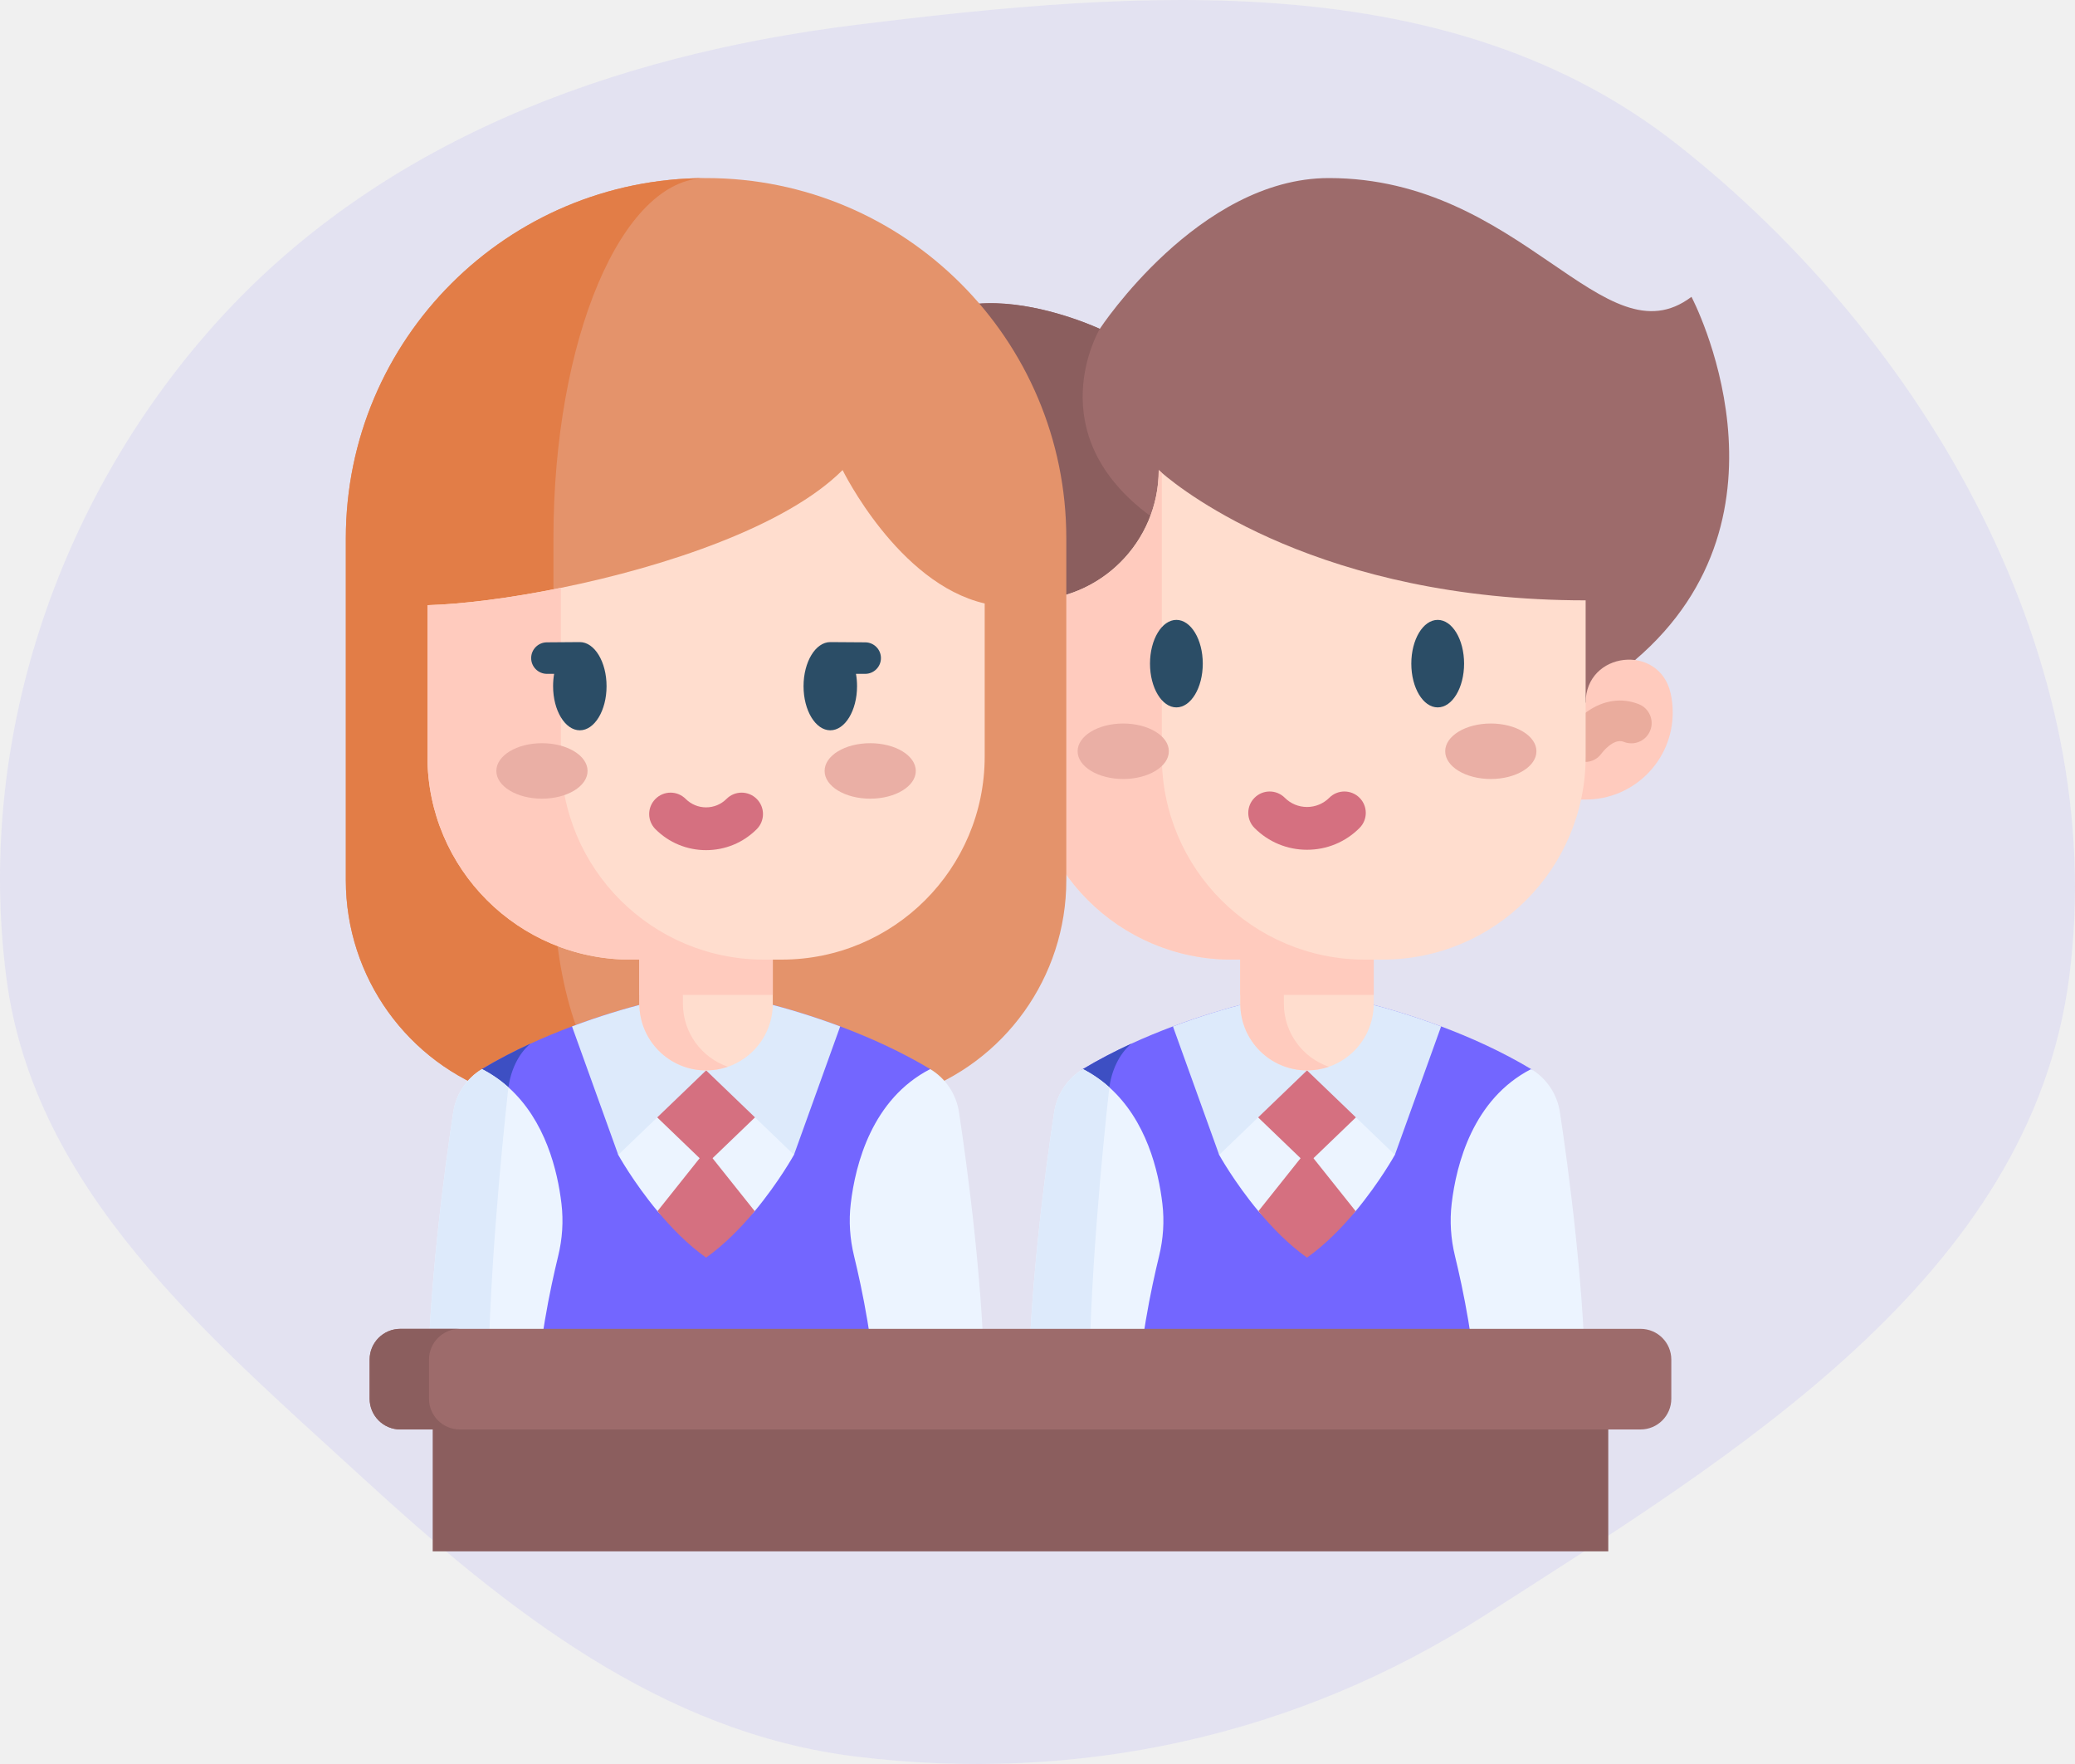
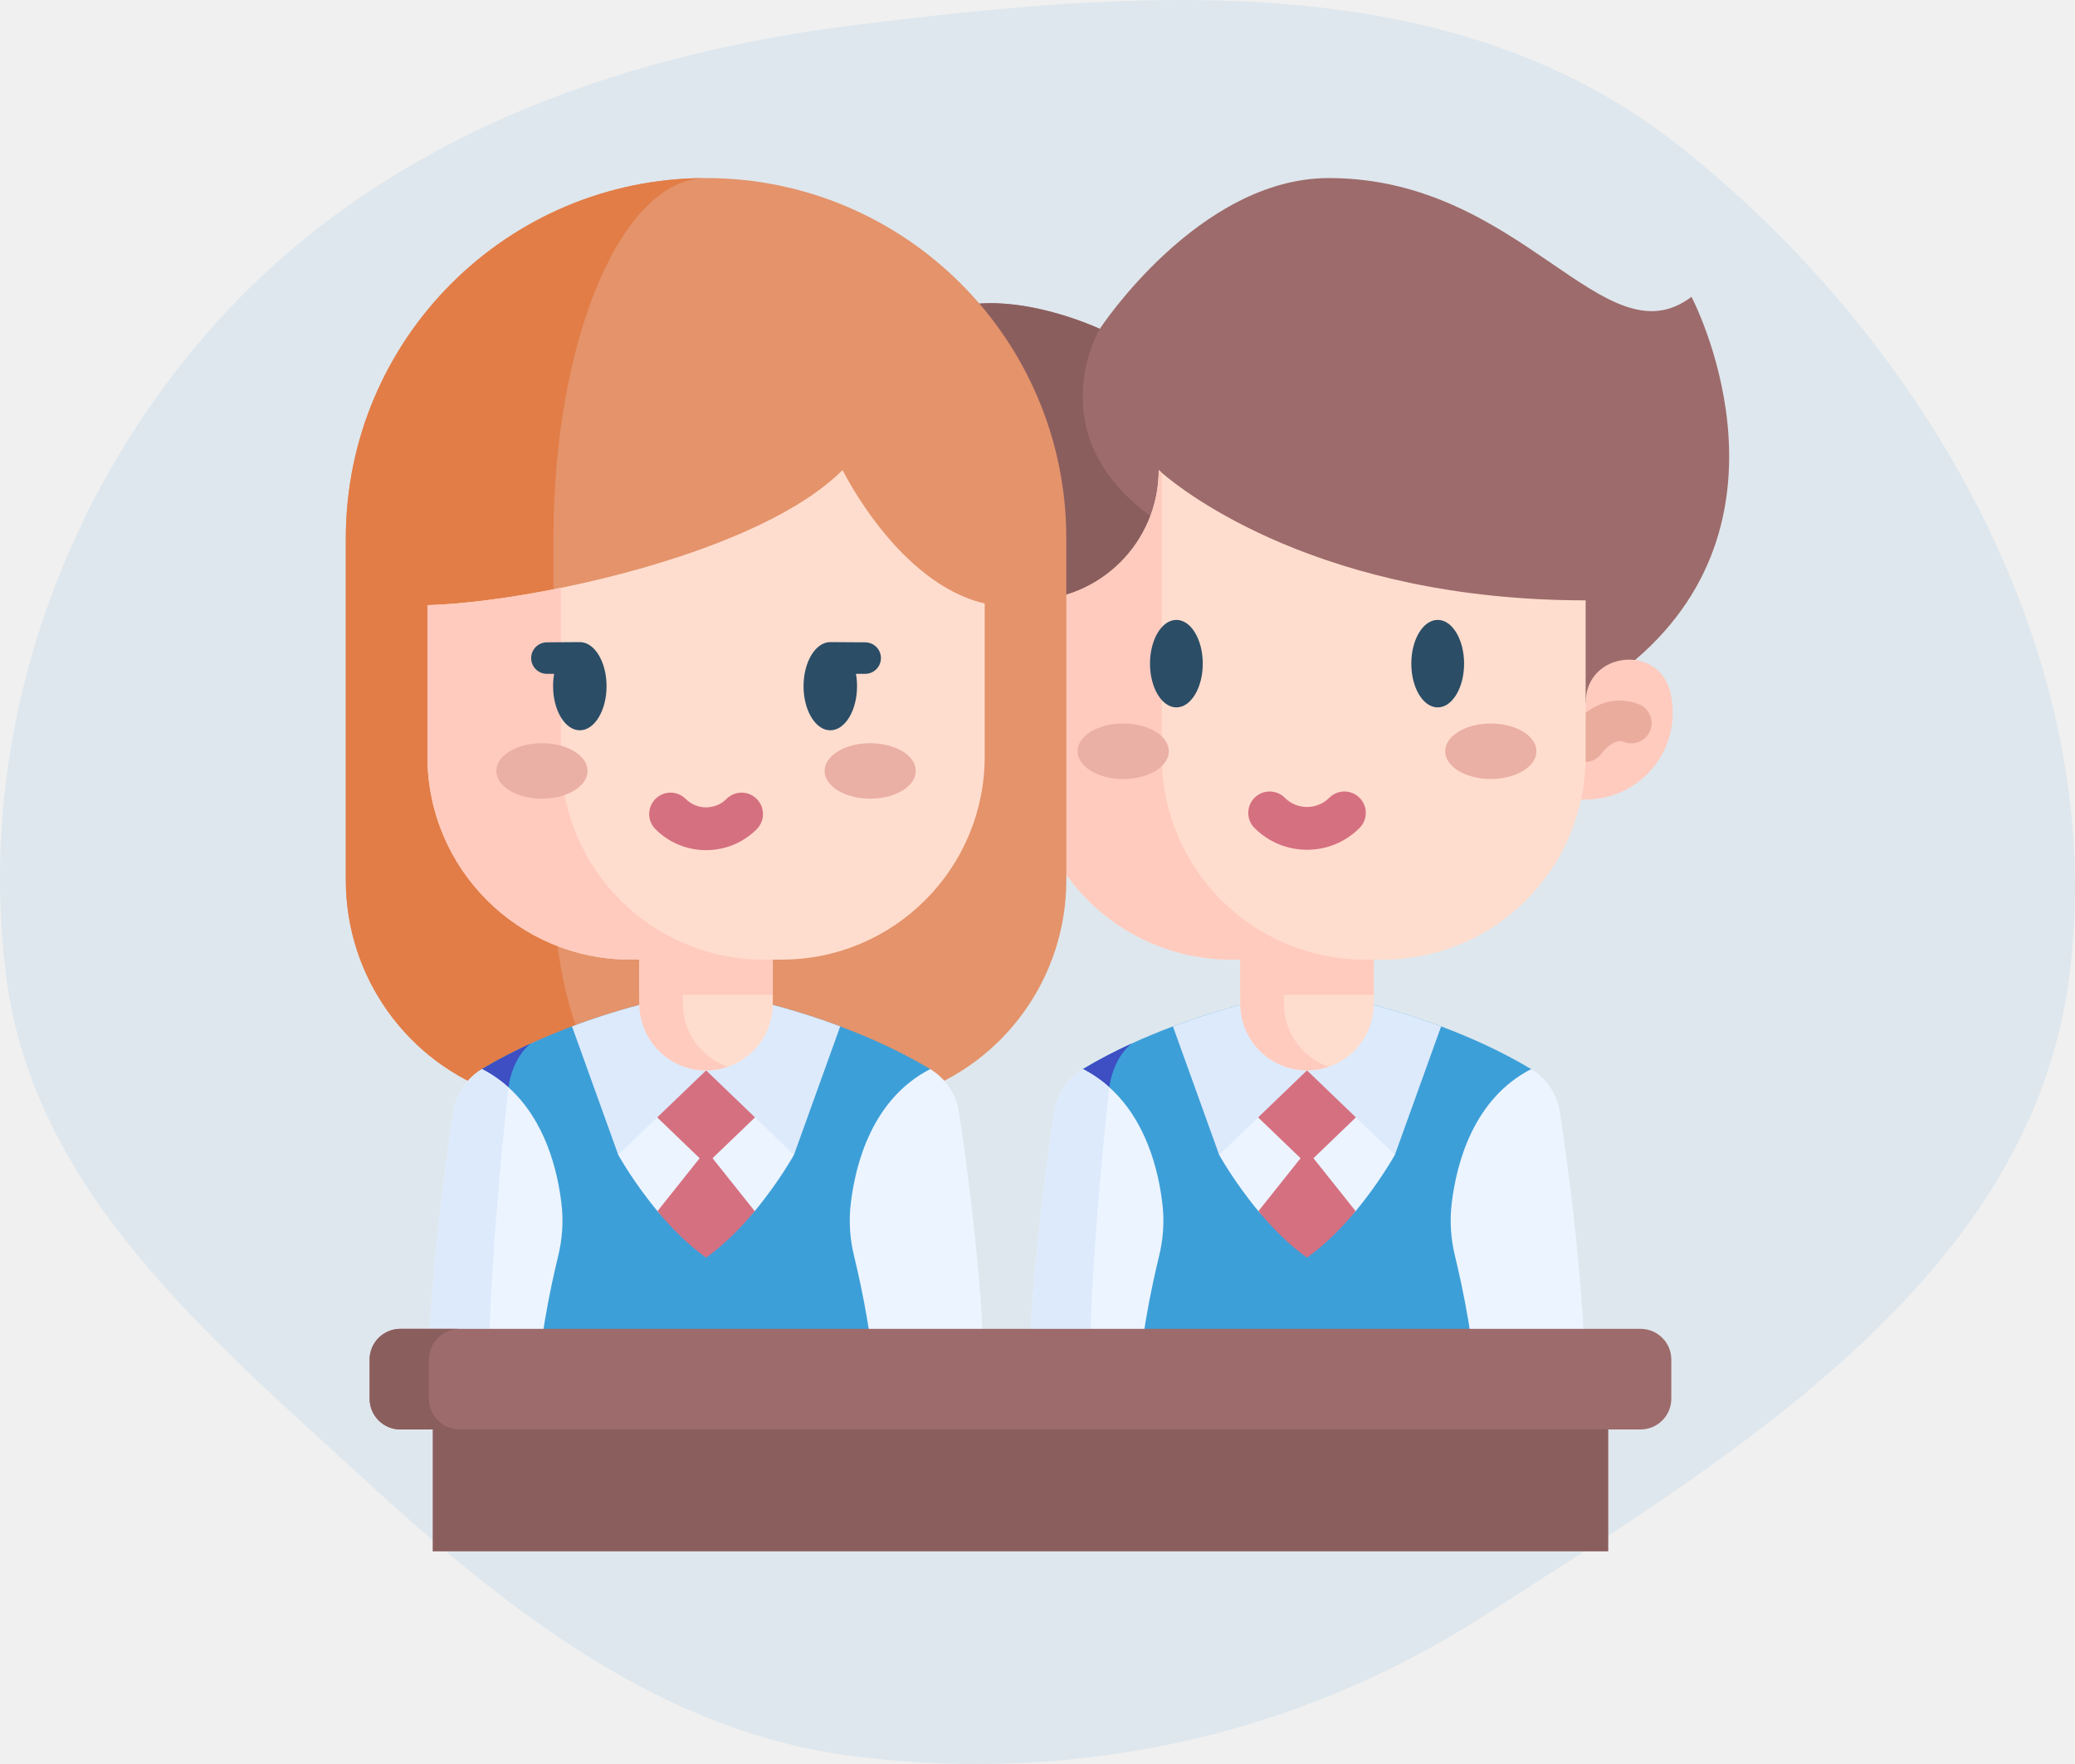
<svg xmlns="http://www.w3.org/2000/svg" width="60" height="51" viewBox="0 0 60 51" fill="none">
-   <path fill-rule="evenodd" clip-rule="evenodd" d="M24.751 0.719C32.999 -0.303 41.916 -0.994 48.489 4.168C55.699 9.831 61.032 19.094 59.83 28.27C58.697 36.926 50.186 42.047 42.916 46.713C37.467 50.21 31.151 51.569 24.751 50.785C19.142 50.097 14.695 46.584 10.5 42.739C5.975 38.592 0.98 34.407 0.184 28.27C-0.699 21.462 1.64 14.502 6.179 9.412C10.935 4.078 17.717 1.591 24.751 0.719Z" fill="#7366FF" fill-opacity="0.1" />
+   <path fill-rule="evenodd" clip-rule="evenodd" d="M24.751 0.719C32.999 -0.303 41.916 -0.994 48.489 4.168C55.699 9.831 61.032 19.094 59.83 28.27C58.697 36.926 50.186 42.047 42.916 46.713C37.467 50.21 31.151 51.569 24.751 50.785C19.142 50.097 14.695 46.584 10.5 42.739C5.975 38.592 0.98 34.407 0.184 28.27C-0.699 21.462 1.64 14.502 6.179 9.412C10.935 4.078 17.717 1.591 24.751 0.719Z" fill="#3D9FD8" fill-opacity="0.1" />
  <g clip-path="url(#clip0_1506_970)">
-     <path d="M44.906 39.145L42.679 40.481H32.908L31.608 38.611C31.608 35.549 31.359 34.852 31.599 33.267C31.678 32.752 30.864 31.178 31.312 30.909C31.769 30.635 32.239 30.392 32.707 30.177C32.709 30.177 32.711 30.176 32.712 30.175C33.118 29.988 33.522 29.823 33.915 29.675C35.486 29.086 36.881 28.795 37.481 28.686C37.687 28.649 37.898 28.649 38.105 28.686C38.705 28.795 40.1 29.086 41.67 29.675C42.52 29.993 43.421 30.398 44.274 30.909C44.722 31.178 43.778 32.752 43.857 33.267C44.097 34.852 44.906 36.083 44.906 39.145Z" fill="#7366FF" />
+     <path d="M44.906 39.145L42.679 40.481H32.908L31.608 38.611C31.608 35.549 31.359 34.852 31.599 33.267C31.678 32.752 30.864 31.178 31.312 30.909C31.769 30.635 32.239 30.392 32.707 30.177C32.709 30.177 32.711 30.176 32.712 30.175C33.118 29.988 33.522 29.823 33.915 29.675C35.486 29.086 36.881 28.795 37.481 28.686C37.687 28.649 37.898 28.649 38.105 28.686C38.705 28.795 40.1 29.086 41.67 29.675C42.52 29.993 43.421 30.398 44.274 30.909C44.722 31.178 43.778 32.752 43.857 33.267C44.097 34.852 44.906 36.083 44.906 39.145Z" fill="#3D9FD8" />
    <path d="M32.713 30.175C32.366 30.465 32.13 30.954 32.069 31.506C31.882 33.212 31.486 37.183 31.486 40.481H29.737C29.737 37.419 31.359 34.851 31.599 33.267C31.679 32.752 30.865 31.177 31.312 30.909C31.769 30.635 32.239 30.392 32.708 30.176C32.709 30.177 32.711 30.176 32.713 30.175Z" fill="#3D4FC3" />
    <path d="M35.253 33.389C35.253 33.389 35.687 34.174 36.387 35.016C36.781 35.489 37.26 34.949 37.793 35.328C38.326 34.949 38.804 35.49 39.199 35.016C39.899 34.174 40.333 33.389 40.333 33.389V30.175H35.253V33.389Z" fill="#ECF4FF" />
    <path d="M39.199 35.016C38.805 35.489 38.326 35.981 37.793 36.36C37.26 35.981 36.782 35.489 36.388 35.016L37.793 33.252L39.199 35.016Z" fill="#D57080" />
    <path d="M35.253 31.223L37.793 33.665L40.333 31.223L37.582 29.467" fill="#D57080" />
    <path d="M33.516 36.314C33.297 37.212 32.908 39.017 32.908 40.481H29.737C29.737 37.419 30.242 33.734 30.482 32.15C30.561 31.635 30.865 31.178 31.312 30.909C31.602 31.058 31.856 31.237 32.078 31.437C33.15 32.399 33.499 33.85 33.611 34.799C33.672 35.306 33.637 35.819 33.516 36.314Z" fill="#ECF4FF" />
    <path d="M45.85 40.481H42.68C42.68 39.017 42.29 37.212 42.072 36.314C41.951 35.819 41.916 35.306 41.976 34.799C42.111 33.653 42.594 31.774 44.274 30.909C44.722 31.178 45.026 31.634 45.105 32.15C45.345 33.734 45.85 37.42 45.85 40.481Z" fill="#ECF4FF" />
    <path d="M32.078 31.437C32.075 31.46 32.072 31.483 32.069 31.506C31.882 33.212 31.486 37.183 31.486 40.481H29.737C29.737 37.419 30.242 33.734 30.482 32.15C30.561 31.635 30.865 31.178 31.312 30.909C31.602 31.058 31.856 31.237 32.078 31.437Z" fill="#DDEAFB" />
    <path d="M41.671 29.675L40.334 33.389L37.793 30.947L35.253 33.389L33.916 29.675C35.486 29.085 36.881 28.795 37.481 28.687C37.688 28.649 37.899 28.649 38.105 28.687C38.706 28.795 40.101 29.085 41.671 29.675Z" fill="#DDEAFB" />
    <path d="M47.279 19.083L42.975 23.961L33.355 19.28L27.675 19.361C27.675 19.361 24.822 15.19 25.687 11.113C26.551 7.038 31.801 9.508 31.801 9.508C31.801 9.508 34.657 5.148 38.424 5.148C44.022 5.148 46.378 10.496 48.91 8.582C48.91 8.582 52.231 14.86 47.279 19.083Z" fill="#9D6B6B" />
    <path d="M33.355 19.28L27.675 19.361C27.675 19.361 24.822 15.19 25.687 11.113C26.551 7.038 31.801 9.508 31.801 9.508C31.801 9.508 30.001 12.517 33.264 14.919C34.316 15.694 34.114 17.368 33.355 19.28Z" fill="#8B5E5E" />
    <path d="M39.722 25.798V29.018C39.722 30.083 38.859 30.947 37.794 30.947C36.729 30.947 35.865 30.083 35.865 29.018V25.798H39.722Z" fill="#FFDDCE" />
    <path d="M38.424 30.841C38.227 30.909 38.015 30.946 37.794 30.946C36.729 30.946 35.865 30.083 35.865 29.018V25.797H37.124V29.018C37.124 29.863 37.668 30.581 38.424 30.841Z" fill="#FFCBBE" />
    <path d="M29.737 23.116C28.347 23.116 27.22 21.989 27.22 20.598C27.22 20.407 27.241 20.22 27.282 20.041C27.608 18.595 29.737 18.832 29.737 20.315H45.85C45.85 18.832 47.98 18.595 48.306 20.041C48.347 20.22 48.368 20.407 48.368 20.598C48.368 21.989 47.241 23.116 45.85 23.116" fill="#FFCBBE" />
    <path d="M45.835 22.029C45.719 22.029 45.602 21.994 45.499 21.923C45.233 21.738 45.17 21.37 45.355 21.105C45.376 21.075 45.568 20.806 45.881 20.582C46.36 20.24 46.897 20.162 47.392 20.361C47.692 20.483 47.837 20.824 47.716 21.124C47.595 21.424 47.253 21.569 46.953 21.448C46.651 21.326 46.316 21.775 46.313 21.779C46.2 21.942 46.019 22.029 45.835 22.029Z" fill="#EAAC9D" />
    <path d="M35.865 25.798H39.722V28.765H35.865V25.798Z" fill="#FFCBBE" />
    <path d="M45.85 17.357V21.871C45.85 25.115 43.222 27.744 39.978 27.744H35.609C32.366 27.744 29.737 25.115 29.737 21.871V17.357C31.818 17.357 33.505 15.671 33.505 13.59C33.505 13.59 33.535 13.618 33.595 13.67C34.226 14.214 38.203 17.357 45.85 17.357Z" fill="#FFDDCE" />
    <path d="M39.467 27.744H35.609C32.366 27.744 29.737 25.115 29.737 21.871V17.357C31.818 17.357 33.505 15.671 33.505 13.59C33.505 13.59 33.535 13.618 33.595 13.67V21.871C33.595 25.115 36.224 27.744 39.467 27.744Z" fill="#FFCBBE" />
    <path d="M43.108 22.522C43.836 22.522 44.427 22.163 44.427 21.72C44.427 21.277 43.836 20.918 43.108 20.918C42.38 20.918 41.789 21.277 41.789 21.72C41.789 22.163 42.38 22.522 43.108 22.522Z" fill="#EAAFA5" />
    <path d="M32.479 22.522C33.207 22.522 33.798 22.163 33.798 21.72C33.798 21.277 33.207 20.918 32.479 20.918C31.751 20.918 31.16 21.277 31.16 21.72C31.16 22.163 31.751 22.522 32.479 22.522Z" fill="#EAAFA5" />
    <path d="M37.794 24.568C37.22 24.568 36.681 24.345 36.276 23.939C36.034 23.698 36.034 23.306 36.276 23.065C36.517 22.823 36.909 22.823 37.151 23.065C37.322 23.237 37.551 23.331 37.794 23.331C38.036 23.331 38.265 23.236 38.437 23.065C38.678 22.823 39.07 22.823 39.312 23.065C39.553 23.306 39.553 23.698 39.311 23.939C38.906 24.345 38.367 24.568 37.794 24.568Z" fill="#D57080" />
    <path d="M20.416 5.148C26.169 5.148 30.833 9.812 30.833 15.564V25.451C30.833 28.245 29.053 30.729 26.408 31.628L20.416 33.665L14.425 31.628C11.779 30.729 10 28.245 10 25.451V15.564C10 9.812 14.664 5.148 20.416 5.148Z" fill="#E4936B" />
    <path d="M17.878 31.628L20.416 33.665L14.425 31.628C11.78 30.73 10 28.245 10 25.451V15.564C10 9.812 14.664 5.148 20.416 5.148C17.979 5.148 16.003 9.812 16.003 15.564V25.451C16.004 28.245 16.758 30.73 17.878 31.628Z" fill="#E27D47" />
-     <path d="M27.53 39.145L25.303 40.481H15.532L14.232 38.611C14.232 35.549 13.983 34.852 14.223 33.267C14.302 32.752 13.488 31.178 13.936 30.909C14.393 30.635 14.863 30.392 15.331 30.177C15.333 30.177 15.335 30.176 15.336 30.175C15.742 29.988 16.146 29.823 16.539 29.675C18.11 29.086 19.505 28.795 20.105 28.686C20.311 28.649 20.523 28.649 20.73 28.686C21.329 28.795 22.724 29.086 24.294 29.675C25.144 29.993 26.045 30.398 26.898 30.909C27.346 31.178 26.402 32.752 26.481 33.267C26.721 34.852 27.53 36.083 27.53 39.145Z" fill="#7366FF" />
+     <path d="M27.53 39.145L25.303 40.481H15.532L14.232 38.611C14.232 35.549 13.983 34.852 14.223 33.267C14.302 32.752 13.488 31.178 13.936 30.909C14.393 30.635 14.863 30.392 15.331 30.177C15.333 30.177 15.335 30.176 15.336 30.175C15.742 29.988 16.146 29.823 16.539 29.675C18.11 29.086 19.505 28.795 20.105 28.686C20.311 28.649 20.523 28.649 20.73 28.686C21.329 28.795 22.724 29.086 24.294 29.675C25.144 29.993 26.045 30.398 26.898 30.909C27.346 31.178 26.402 32.752 26.481 33.267C26.721 34.852 27.53 36.083 27.53 39.145Z" fill="#3D9FD8" />
    <path d="M15.337 30.175C14.99 30.465 14.755 30.954 14.693 31.506C14.506 33.212 14.11 37.183 14.11 40.481H12.361C12.361 37.419 13.983 34.852 14.223 33.267C14.303 32.752 13.489 31.178 13.936 30.909C14.393 30.635 14.863 30.392 15.332 30.177C15.333 30.177 15.335 30.176 15.337 30.175Z" fill="#3D4FC3" />
    <path d="M17.877 33.389C17.877 33.389 18.311 34.174 19.011 35.016C19.405 35.489 19.884 34.949 20.417 35.328C20.95 34.949 21.428 35.49 21.823 35.016C22.523 34.174 22.957 33.389 22.957 33.389V30.175H17.877V33.389Z" fill="#ECF4FF" />
    <path d="M21.823 35.016C21.429 35.489 20.95 35.981 20.417 36.36C19.884 35.981 19.405 35.489 19.012 35.016L20.417 33.252L21.823 35.016Z" fill="#D57080" />
    <path d="M17.877 31.223L20.417 33.665L22.957 31.223L20.206 29.467" fill="#D57080" />
    <path d="M16.14 36.314C15.921 37.212 15.532 39.017 15.532 40.481H12.361C12.361 37.419 12.866 33.734 13.106 32.15C13.185 31.635 13.489 31.178 13.936 30.909C14.226 31.058 14.48 31.237 14.703 31.437C15.774 32.399 16.123 33.85 16.235 34.799C16.296 35.306 16.261 35.819 16.14 36.314Z" fill="#ECF4FF" />
    <path d="M28.474 40.481H25.304C25.304 39.017 24.914 37.212 24.696 36.314C24.575 35.819 24.54 35.306 24.6 34.799C24.735 33.653 25.218 31.774 26.898 30.909C27.346 31.178 27.65 31.634 27.729 32.15C27.969 33.734 28.474 37.42 28.474 40.481Z" fill="#ECF4FF" />
    <path d="M14.702 31.437C14.699 31.46 14.696 31.483 14.693 31.506C14.506 33.212 14.11 37.183 14.11 40.481H12.361C12.361 37.419 12.866 33.734 13.106 32.15C13.185 31.635 13.489 31.178 13.936 30.909C14.226 31.058 14.48 31.237 14.702 31.437Z" fill="#DDEAFB" />
    <path d="M24.295 29.675L22.958 33.389L20.418 30.947L17.877 33.389L16.54 29.675C18.11 29.085 19.505 28.795 20.105 28.687C20.312 28.649 20.523 28.649 20.73 28.687C21.33 28.795 22.725 29.085 24.295 29.675Z" fill="#DDEAFB" />
    <path d="M22.346 25.798V29.018C22.346 30.083 21.482 30.947 20.417 30.947C19.352 30.947 18.488 30.083 18.488 29.018V25.798H22.346Z" fill="#FFDDCE" />
    <path d="M21.047 30.841C20.849 30.909 20.638 30.947 20.417 30.947C19.352 30.947 18.488 30.083 18.488 29.018V25.798H19.747V29.018C19.748 29.863 20.291 30.581 21.047 30.841Z" fill="#FFCBBE" />
    <path d="M18.488 25.798H22.346V28.765H18.488V25.798Z" fill="#FFCBBE" />
    <path d="M28.473 17.447V21.872C28.473 25.115 25.845 27.744 22.601 27.744H18.232C14.99 27.744 12.36 25.115 12.36 21.872V17.497C13.36 17.468 14.736 17.298 16.218 16.996C19.255 16.379 22.742 15.212 24.364 13.59C24.364 13.59 25.968 16.869 28.473 17.447Z" fill="#FFDDCE" />
    <path d="M22.09 27.744H18.232C14.99 27.744 12.36 25.115 12.36 21.872V17.497C13.36 17.468 14.736 17.297 16.218 16.996V21.872C16.218 25.115 18.847 27.744 22.09 27.744Z" fill="#FFCBBE" />
    <path d="M25.163 23.091C25.891 23.091 26.481 22.732 26.481 22.289C26.481 21.846 25.891 21.487 25.163 21.487C24.434 21.487 23.844 21.846 23.844 22.289C23.844 22.732 24.434 23.091 25.163 23.091Z" fill="#EAAFA5" />
    <path d="M15.671 23.091C16.4 23.091 16.99 22.732 16.99 22.289C16.99 21.846 16.4 21.487 15.671 21.487C14.943 21.487 14.352 21.846 14.352 22.289C14.352 22.732 14.943 23.091 15.671 23.091Z" fill="#EAAFA5" />
    <path d="M34.016 17.922C33.595 17.922 33.253 18.489 33.253 19.187C33.253 19.884 33.595 20.452 34.016 20.452C34.437 20.452 34.779 19.884 34.779 19.187C34.779 18.489 34.437 17.922 34.016 17.922Z" fill="#2B4D66" />
    <path d="M41.572 20.452C41.993 20.452 42.335 19.886 42.335 19.187C42.335 18.488 41.993 17.922 41.572 17.922C41.15 17.922 40.809 18.488 40.809 19.187C40.809 19.886 41.15 20.452 41.572 20.452Z" fill="#2B4D66" />
    <path d="M16.766 18.564C16.739 18.564 15.853 18.57 15.815 18.571C15.564 18.571 15.359 18.775 15.359 19.026C15.359 19.278 15.564 19.482 15.815 19.482H16.023C16.003 19.598 15.993 19.718 15.993 19.839C15.993 20.542 16.34 21.114 16.766 21.114C17.192 21.114 17.539 20.542 17.539 19.839C17.539 19.136 17.192 18.564 16.766 18.564Z" fill="#2B4D66" />
    <path d="M25.017 18.571C24.976 18.57 24.035 18.564 24.009 18.564C23.582 18.564 23.235 19.136 23.235 19.839C23.235 20.542 23.582 21.114 24.009 21.114C24.435 21.114 24.782 20.542 24.782 19.839C24.782 19.718 24.772 19.598 24.751 19.482H25.017C25.269 19.482 25.473 19.278 25.473 19.026C25.473 18.775 25.269 18.571 25.017 18.571Z" fill="#2B4D66" />
    <path d="M20.417 24.579C19.864 24.579 19.344 24.364 18.953 23.973C18.711 23.731 18.711 23.34 18.953 23.098C19.194 22.856 19.586 22.856 19.827 23.098C19.985 23.255 20.194 23.342 20.417 23.342C20.64 23.342 20.849 23.256 21.007 23.098C21.248 22.856 21.64 22.856 21.881 23.098C22.123 23.34 22.123 23.731 21.881 23.973C21.49 24.364 20.97 24.579 20.417 24.579Z" fill="#D57080" />
    <path d="M12.512 40.448H46.504V44.852H12.512V40.448Z" fill="#8B5E5E" />
    <path d="M47.438 41.328H11.577C11.085 41.328 10.688 40.93 10.688 40.439V39.308C10.688 38.817 11.085 38.419 11.577 38.419H47.438C47.929 38.419 48.327 38.817 48.327 39.308V40.439C48.327 40.93 47.929 41.328 47.438 41.328Z" fill="#9D6B6B" />
    <path d="M13.294 41.328H11.576C11.086 41.328 10.688 40.93 10.688 40.438V39.308C10.688 38.817 11.086 38.419 11.576 38.419H13.294C12.804 38.419 12.405 38.817 12.405 39.308V40.438C12.405 40.93 12.803 41.328 13.294 41.328Z" fill="#8B5E5E" />
  </g>
  <defs>
    <clipPath id="clip0_1506_970">
      <rect width="40" height="40" fill="white" transform="translate(10 5)" />
    </clipPath>
  </defs>
</svg>
